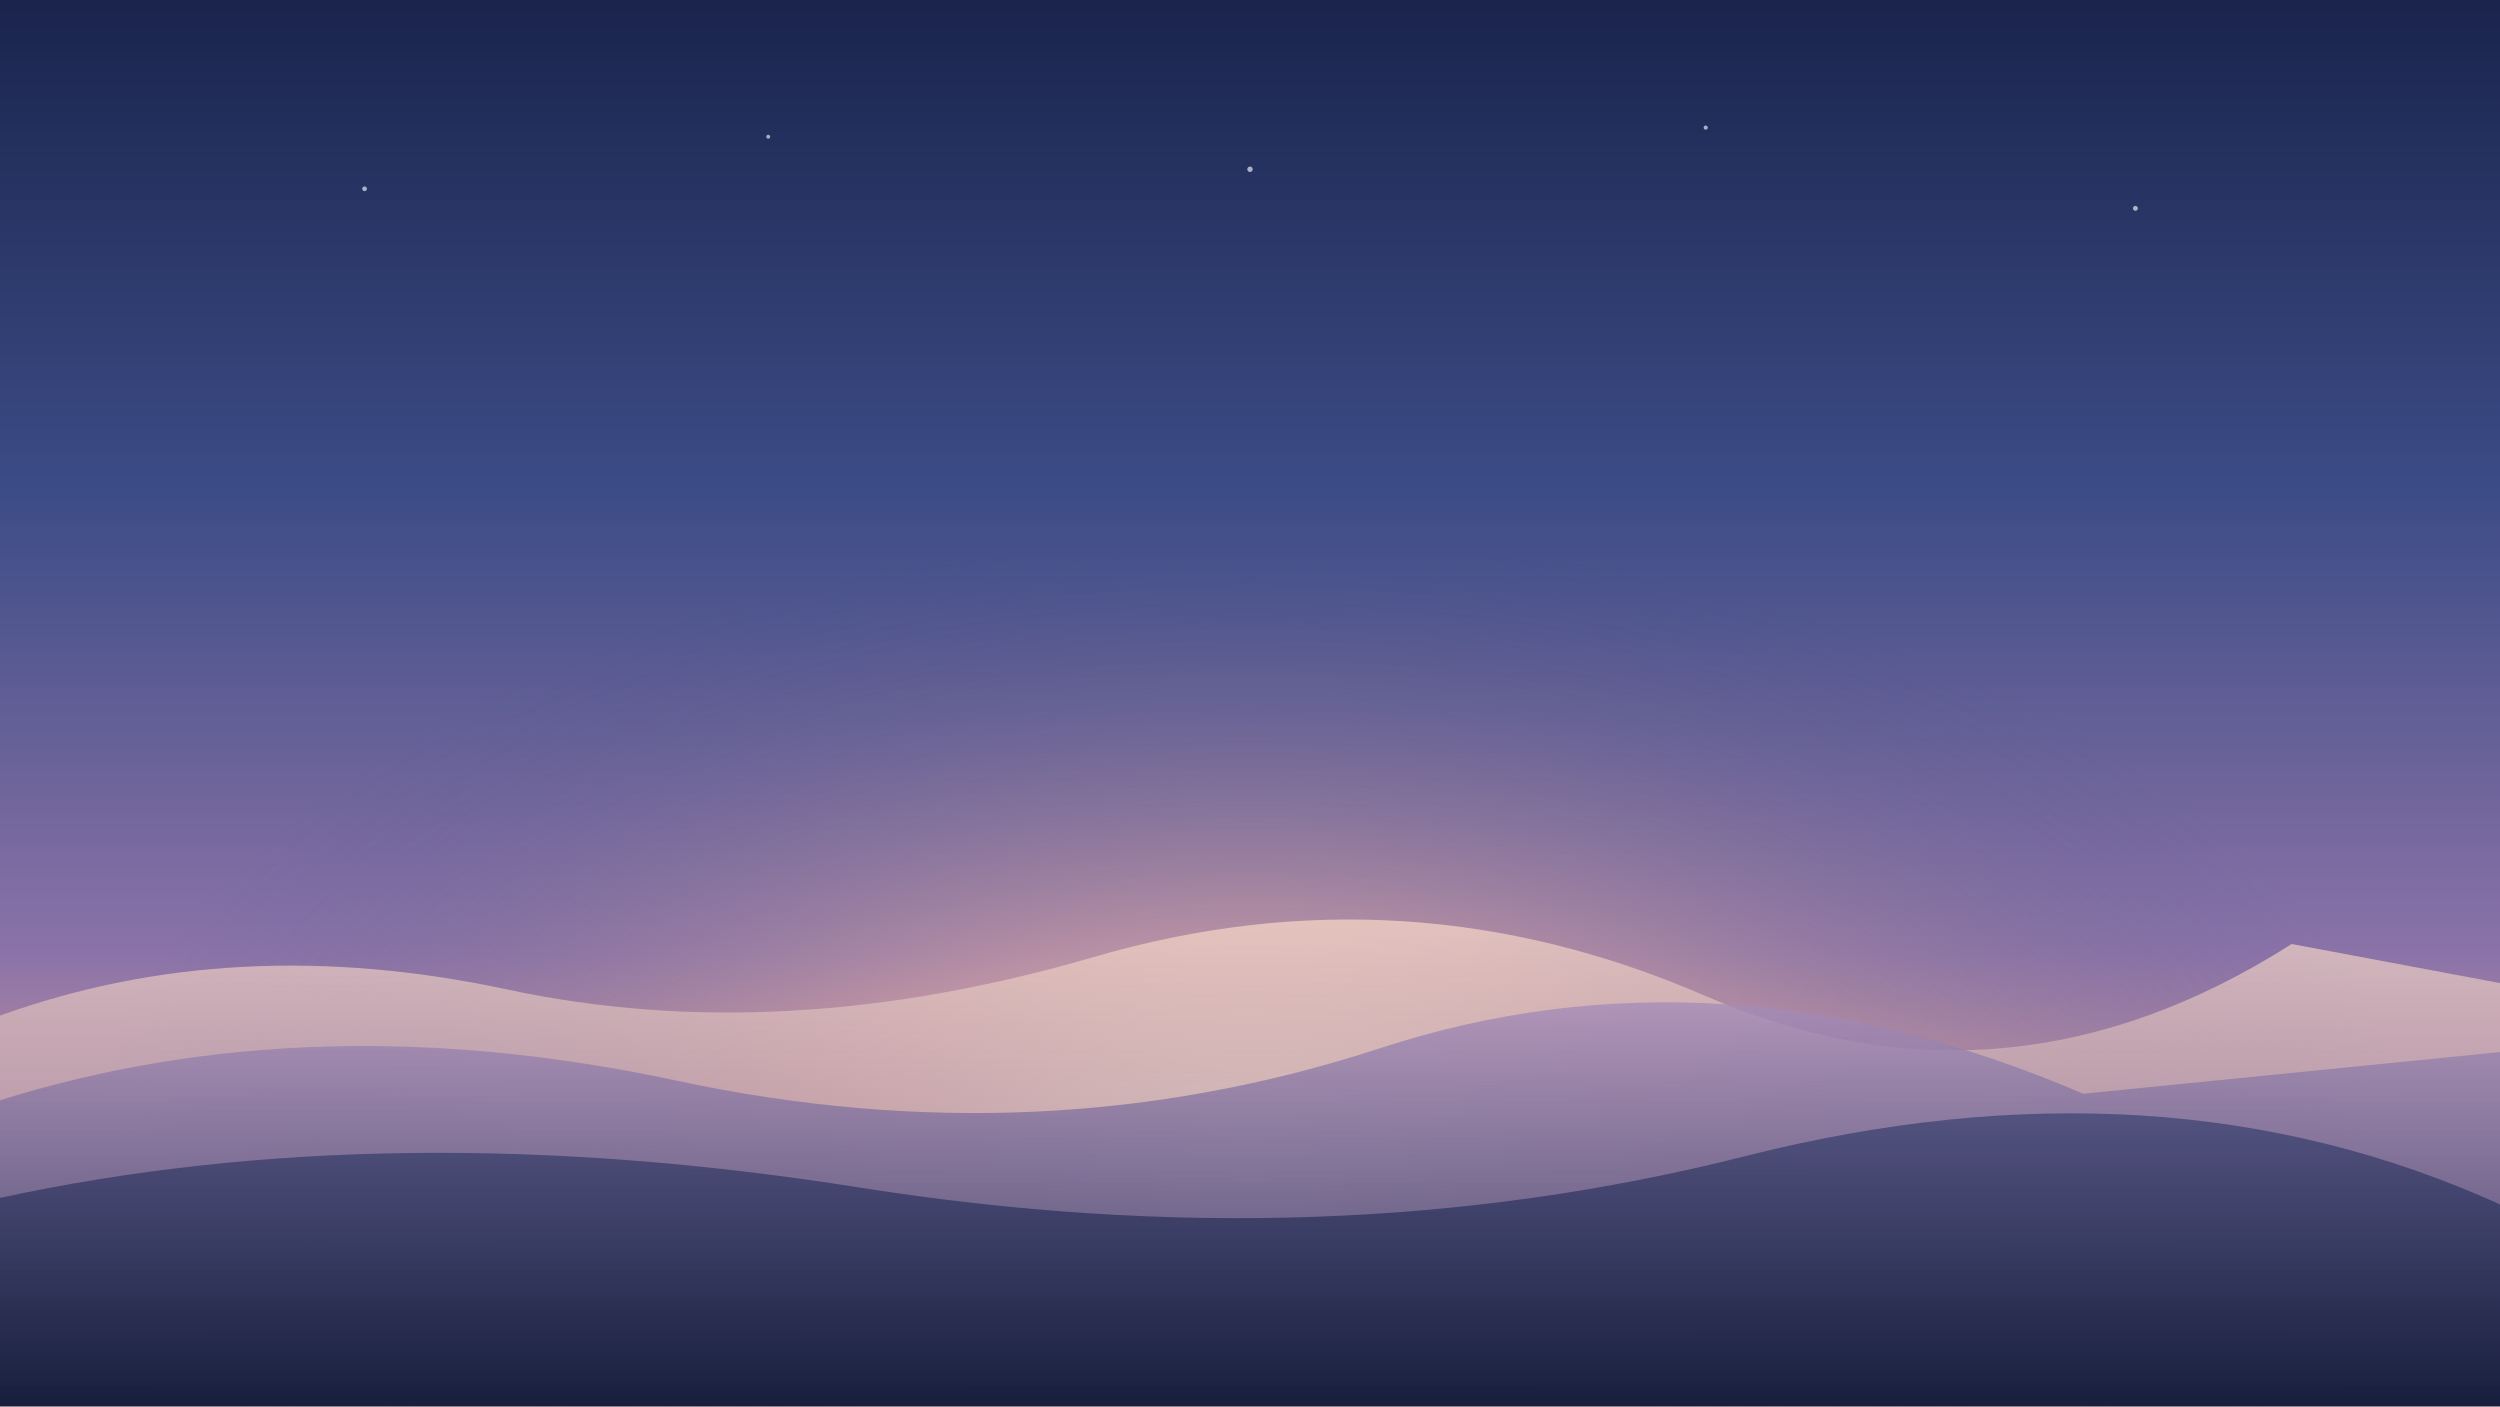
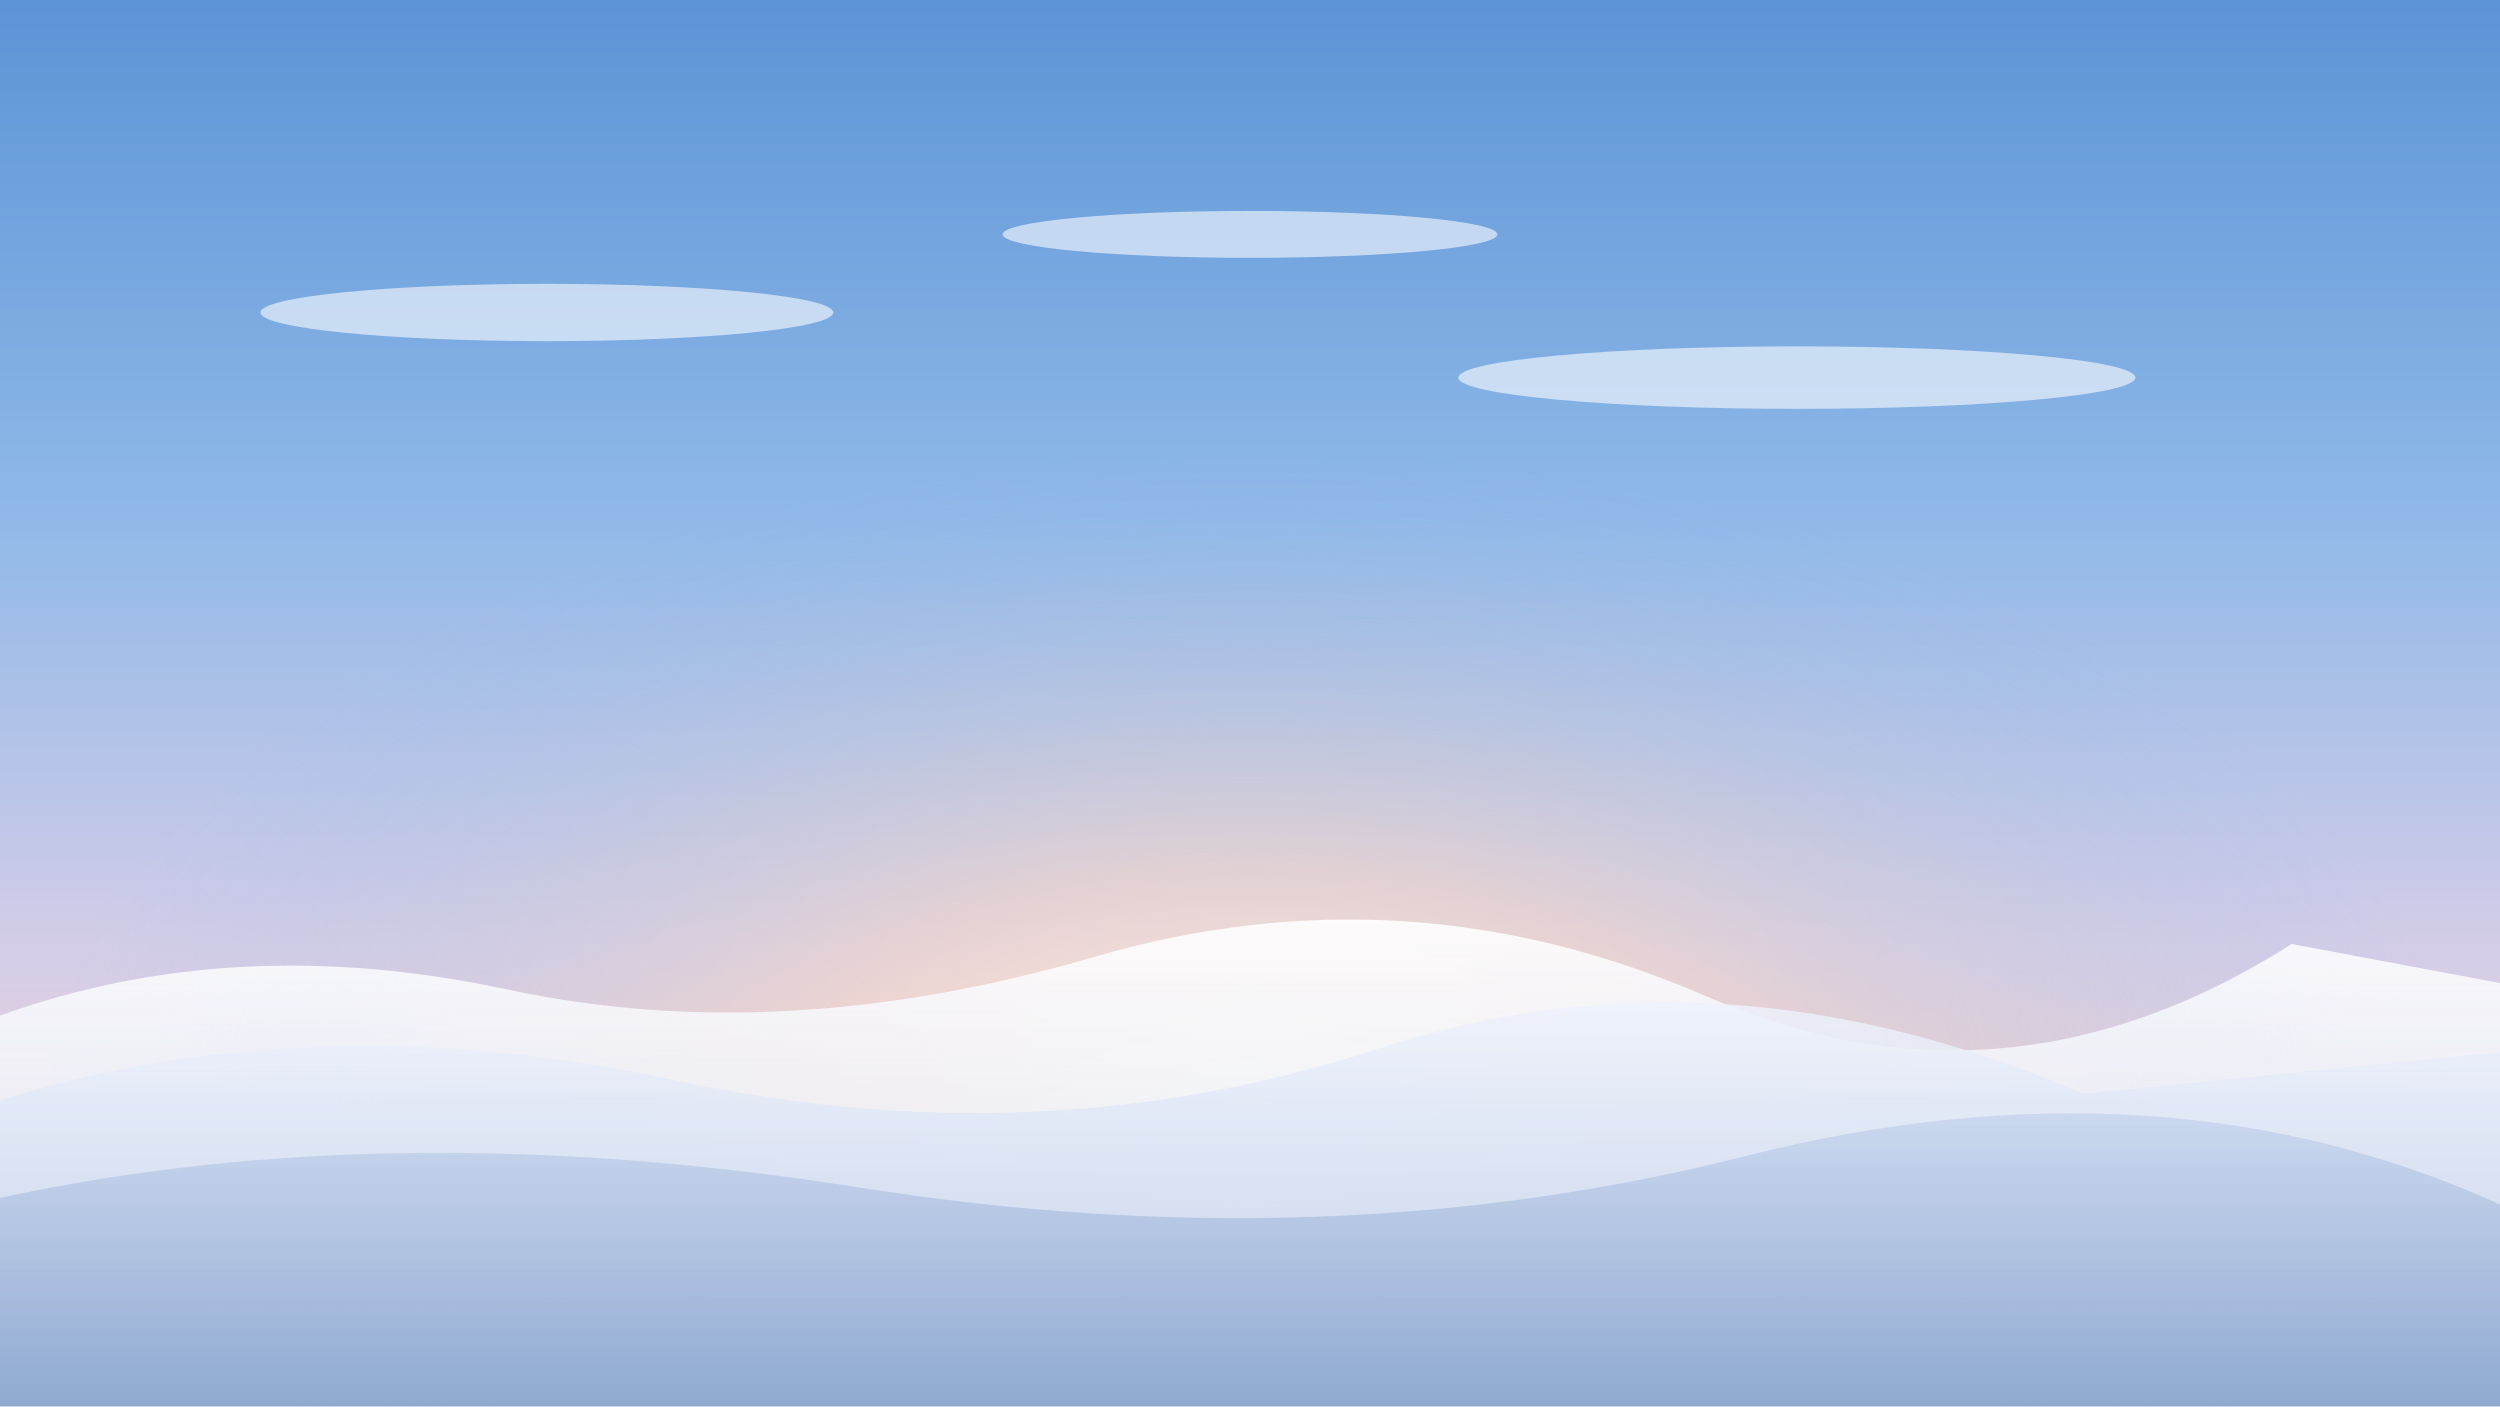
<svg xmlns="http://www.w3.org/2000/svg" viewBox="0 0 1920 1080" preserveAspectRatio="xMidYMid slice">
  <defs>
    <linearGradient id="dawnSky" x1="0%" y1="0%" x2="0%" y2="100%">
-       <stop offset="0%" stop-color="#1a244d" />
-       <stop offset="35%" stop-color="#3c4c86" />
-       <stop offset="68%" stop-color="#8b73a8" />
-       <stop offset="88%" stop-color="#dfa09f" />
-       <stop offset="100%" stop-color="#f6cfb0" />
+       <stop offset="0%" stop-color="#5d94d6" />
+       <stop offset="36%" stop-color="#8eb8e8" />
+       <stop offset="68%" stop-color="#d4cde8" />
+       <stop offset="88%" stop-color="#f5d4cc" />
+       <stop offset="100%" stop-color="#fde8cf" />
    </linearGradient>
-     <radialGradient id="dawnGlow" cx="50%" cy="84%" r="46%">
-       <stop offset="0%" stop-color="#fff4db" stop-opacity="0.86" />
-       <stop offset="40%" stop-color="#f5b89e" stop-opacity="0.38" />
-       <stop offset="100%" stop-color="#3c4c86" stop-opacity="0" />
+     <radialGradient id="dawnGlow" cx="50%" cy="80%" r="48%">
+       <stop offset="0%" stop-color="#fffaf0" stop-opacity="0.92" />
+       <stop offset="38%" stop-color="#ffd9bc" stop-opacity="0.46" />
+       <stop offset="100%" stop-color="#8eb8e8" stop-opacity="0" />
    </radialGradient>
    <linearGradient id="cloudSea1" x1="0%" y1="0%" x2="0%" y2="100%">
-       <stop offset="0%" stop-color="#f8d8c8" stop-opacity="0.72" />
-       <stop offset="100%" stop-color="#6b5c8c" stop-opacity="0.52" />
+       <stop offset="0%" stop-color="#ffffff" stop-opacity="0.88" />
+       <stop offset="100%" stop-color="#d8e3f5" stop-opacity="0.68" />
    </linearGradient>
    <linearGradient id="cloudSea2" x1="0%" y1="0%" x2="0%" y2="100%">
-       <stop offset="0%" stop-color="#a58cb8" stop-opacity="0.78" />
-       <stop offset="100%" stop-color="#2c335d" stop-opacity="0.9" />
+       <stop offset="0%" stop-color="#eef2fc" stop-opacity="0.84" />
+       <stop offset="100%" stop-color="#b9cce8" stop-opacity="0.88" />
    </linearGradient>
    <linearGradient id="cloudSea3" x1="0%" y1="0%" x2="0%" y2="100%">
-       <stop offset="0%" stop-color="#4e4f7d" stop-opacity="0.92" />
-       <stop offset="100%" stop-color="#181f3d" />
+       <stop offset="0%" stop-color="#c9d7ee" stop-opacity="0.92" />
+       <stop offset="100%" stop-color="#8fa9d1" />
    </linearGradient>
  </defs>
  <rect width="1920" height="1080" fill="url(#dawnSky)" />
  <rect width="1920" height="1080" fill="url(#dawnGlow)" />
-   <g fill="#ffffff" opacity="0.62">
-     <circle cx="280" cy="145" r="1.8" />
-     <circle cx="590" cy="105" r="1.5" />
-     <circle cx="960" cy="130" r="2.1" />
-     <circle cx="1310" cy="98" r="1.6" />
-     <circle cx="1640" cy="160" r="1.9" />
+   <g fill="#ffffff" opacity="0.58">
+     <ellipse cx="420" cy="240" rx="220" ry="22" />
+     <ellipse cx="1380" cy="290" rx="260" ry="24" />
+     <ellipse cx="960" cy="180" rx="190" ry="18" />
  </g>
  <path d="M0 780 Q180 715 390 760 T840 735 T1310 765 T1760 725 L1920 755 L1920 1080 L0 1080 Z" fill="url(#cloudSea1)" />
  <path d="M0 845 Q240 770 520 830 T1060 805 T1600 840 L1920 808 L1920 1080 L0 1080 Z" fill="url(#cloudSea2)" />
  <path d="M0 920 Q300 855 660 912 T1340 888 T1920 925 L1920 1080 L0 1080 Z" fill="url(#cloudSea3)" />
</svg>
